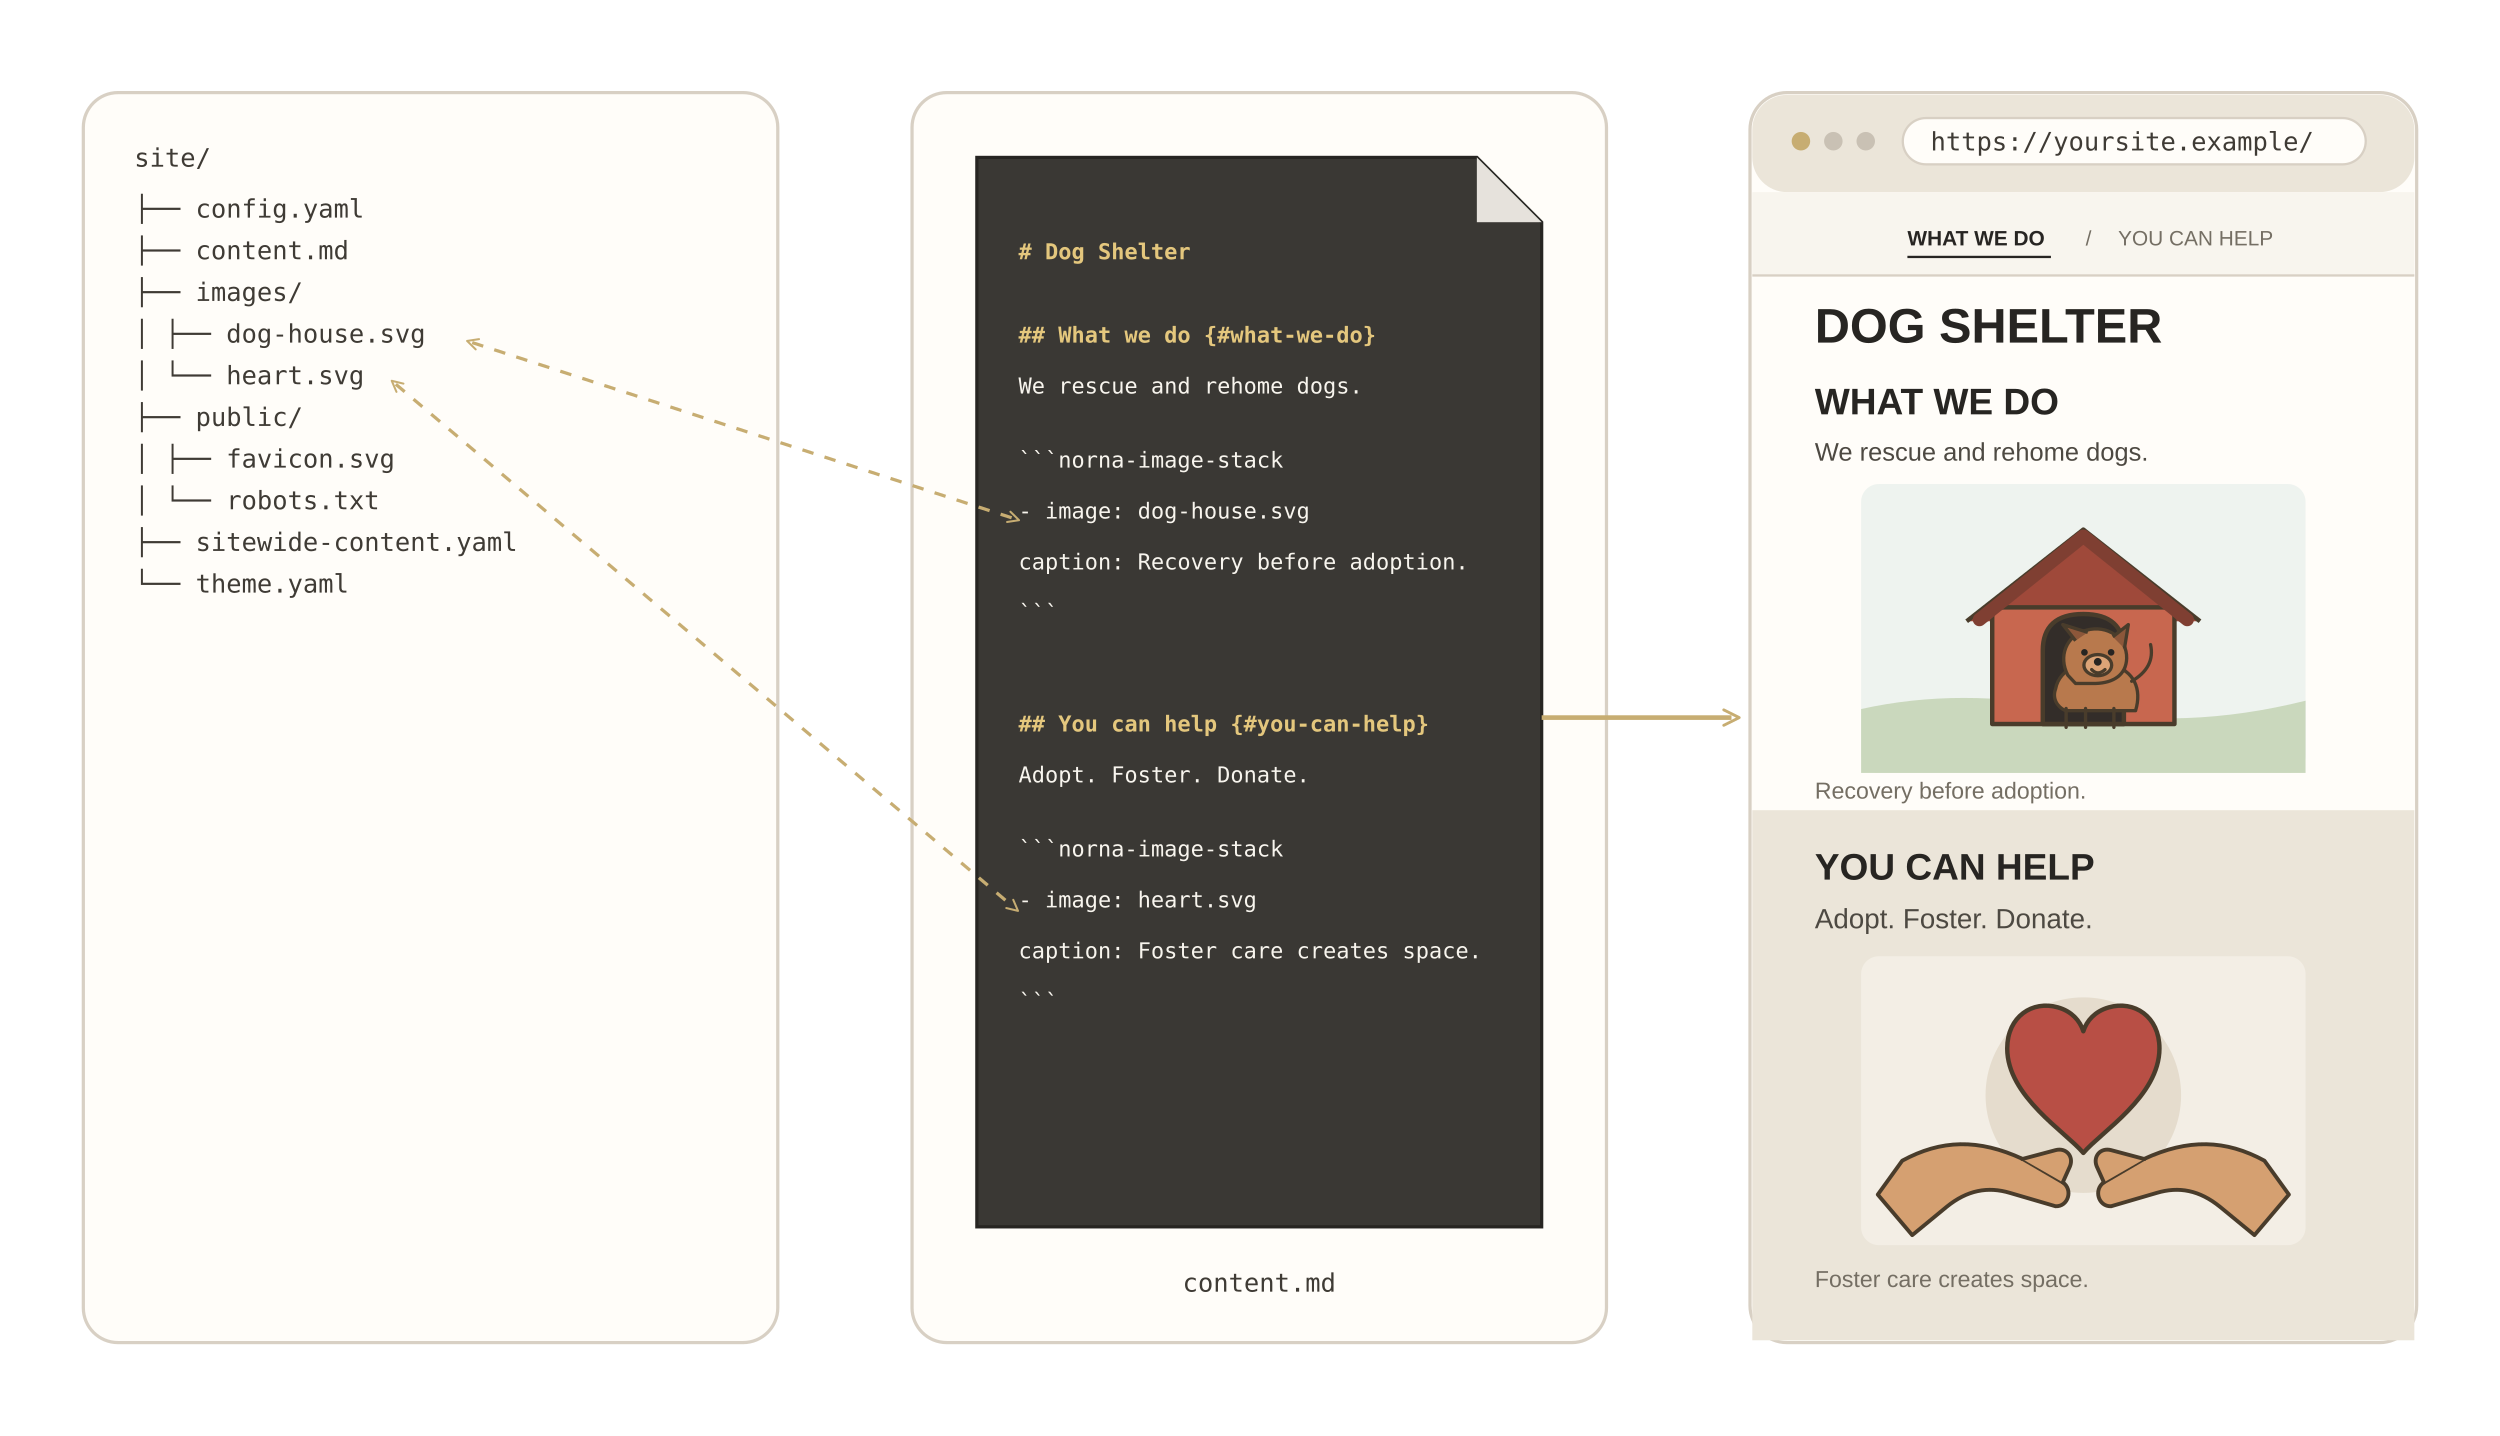
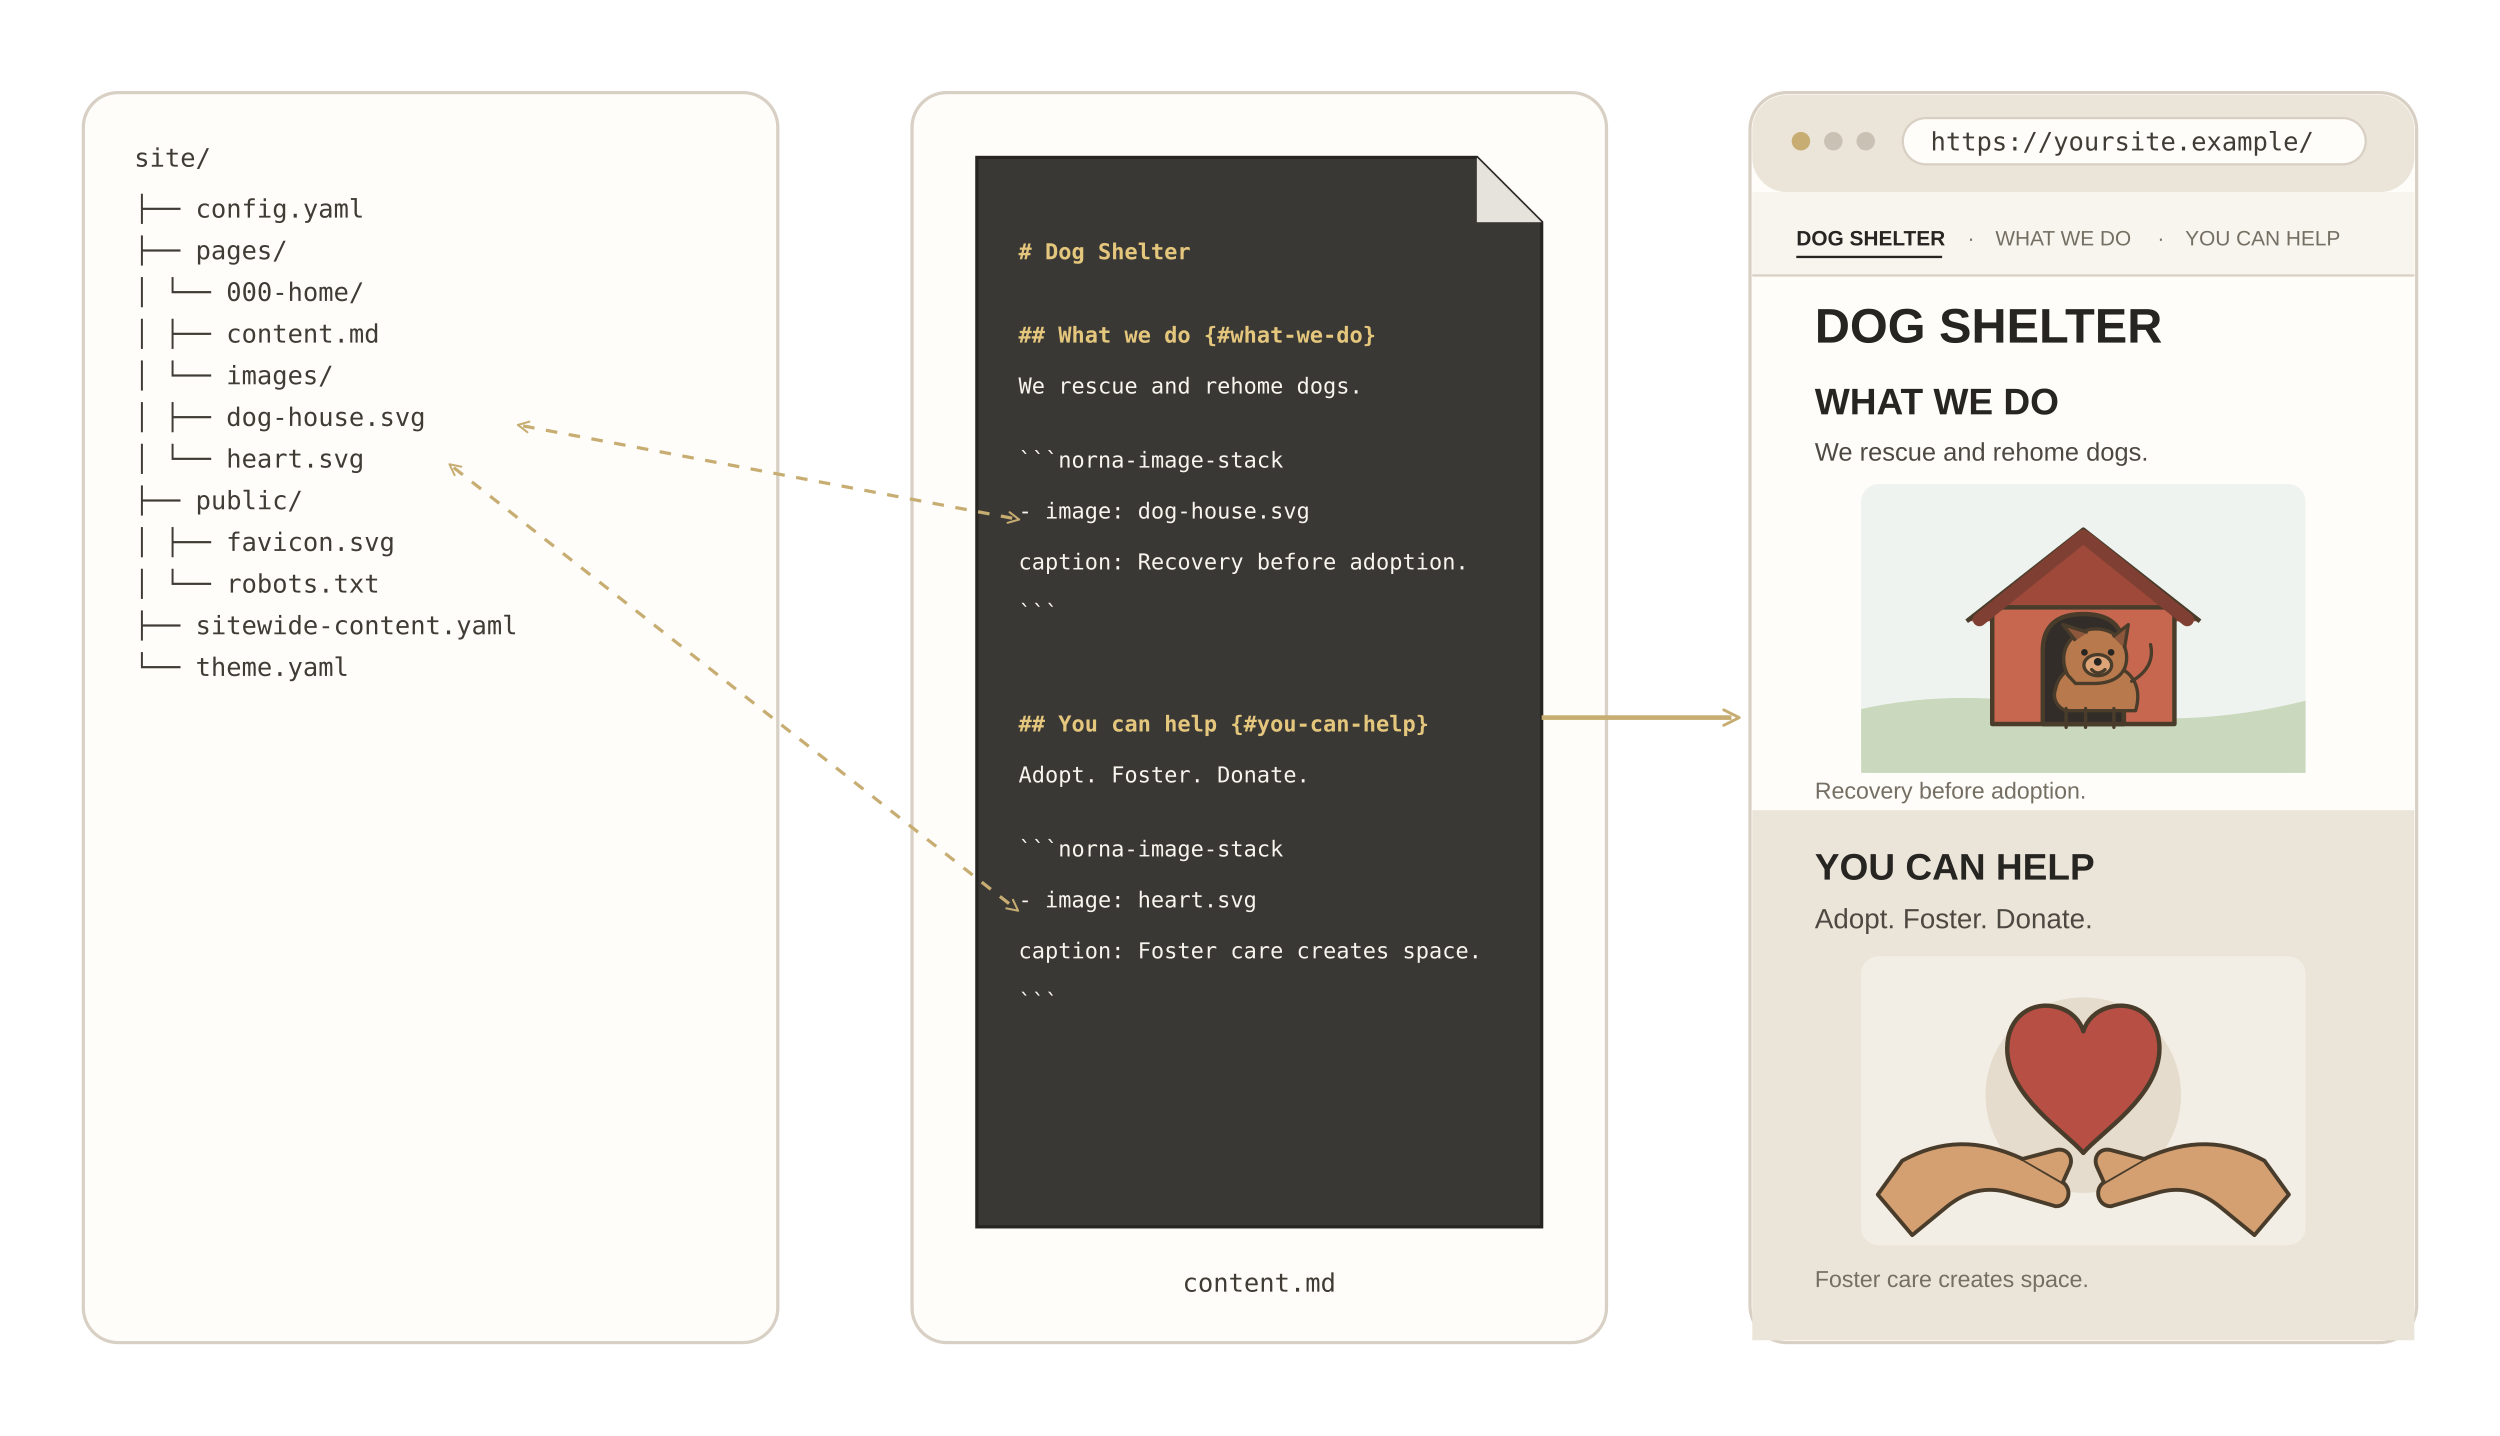
<svg xmlns="http://www.w3.org/2000/svg" viewBox="0 0 1080 620" role="img" aria-labelledby="title desc">
  <defs>
    <marker id="arrow" viewBox="0 0 12 12" refX="6" refY="6" markerWidth="5" markerHeight="5" orient="auto-start-reverse">
      <path d="M2 2 L10 6 L2 10" fill="none" stroke="#c7ad72" stroke-width="1.5" stroke-linecap="round" stroke-linejoin="round" />
    </marker>
    <symbol id="dog-house" viewBox="0 0 800 520">
      <rect width="800" height="520" rx="32" fill="#eef3ef" />
      <path d="M0 405 Q180 365 380 405 T800 390 V520 H0Z" fill="#cad8bd" />
      <g stroke="#493c2b" stroke-width="8" stroke-linejoin="round">
        <path d="M190 247 L400 82 L610 247" fill="#9f493a" />
        <path d="M236 222 H564 V432 H236Z" fill="#c8674f" />
        <path d="M327 432 V300 Q327 234 400 234 Q473 234 473 300 V432Z" fill="#332d29" />
        <path d="M213 244 L400 94 L587 244" fill="none" stroke="#7f3f32" stroke-width="24" stroke-linecap="round" />
      </g>
      <g transform="translate(310 250)" stroke="#493c2b" stroke-width="6" stroke-linejoin="round">
        <path d="M40 119 C47 80 93 64 142 76 C181 86 196 119 184 158 H58 C42 151 34 135 40 119Z" fill="#b8794d" />
        <path d="M62 94 C45 61 58 23 96 13 C133 3 169 27 168 64 C167 93 145 108 112 109 H76Z" fill="#b8794d" />
        <path d="M76 32 L53 3 L98 17" fill="#8c573a" />
        <path d="M143 25 L171 3 L164 46" fill="#8c573a" />
        <circle cx="92" cy="53" r="6" fill="#272522" stroke="none" />
        <circle cx="140" cy="53" r="6" fill="#272522" stroke="none" />
        <ellipse cx="116" cy="76" rx="25" ry="19" fill="#dca477" />
        <circle cx="116" cy="70" r="7" fill="#272522" stroke="none" />
        <path d="M105 84 Q116 96 129 84" fill="none" stroke-linecap="round" />
        <path d="M59 154 V188 M94 154 V188 M145 154 V188" fill="none" stroke-linecap="round" />
        <path d="M177 105 Q220 80 211 39" fill="none" stroke-linecap="round" />
      </g>
    </symbol>
    <symbol id="heart" viewBox="0 0 800 520">
      <rect width="800" height="520" rx="32" fill="#f3eee5" />
      <circle cx="400" cy="250" r="176" fill="#e5dccd" />
      <path d="M400 354 C368 316 263 252 263 166 C263 108 309 79 354 92 C379 99 394 116 400 135 C406 116 421 99 446 92 C491 79 537 108 537 166 C537 252 432 316 400 354Z" fill="#b84f45" stroke="#493c2b" stroke-width="8" stroke-linejoin="round" />
      <g fill="#d5a071" stroke="#493c2b" stroke-width="7" stroke-linecap="round" stroke-linejoin="round">
        <path d="M74 368 C144 330 211 328 291 365 L363 407 C382 420 373 451 350 450 L268 426 C228 414 191 421 154 451 L92 502 L30 429Z" />
        <path d="M726 368 C656 330 589 328 509 365 L437 407 C418 420 427 451 450 450 L532 426 C572 414 609 421 646 451 L708 502 L770 429Z" />
        <path d="M290 365 L350 349 C369 344 383 360 376 378 L363 407" />
        <path d="M510 365 L450 349 C431 344 417 360 424 378 L437 407" />
      </g>
    </symbol>
    <style>
      .sans { font-family: Arial, Helvetica, sans-serif; }
      .mono { font-family: Menlo, Consolas, monospace; }
      .tree { fill: #3f3b35; font-size: 11px; }
      .code { fill: #f8f5ee; font-size: 9.5px; }
      .muted-code { fill: #c9c1b4; font-size: 9.5px; }
      .key { fill: #e4c77d; font-size: 9.5px; font-weight: 700; }
      .panel { fill: #fffdf9; stroke: #d8d0c4; stroke-width: 1.4; }
      .document { fill: #3a3834; stroke: #272522; stroke-width: 1.4; }
      .line { stroke: #c7ad72; stroke-width: 1.4; stroke-dasharray: 5 5; fill: none; }
      .flow { stroke: #c7ad72; stroke-width: 2; fill: none; }
    </style>
  </defs>
  <g class="sans">
    <g transform="translate(36 40)">
      <rect class="panel" width="300" height="540" rx="15" />
      <g class="mono tree">
        <text x="22" y="32">site/</text>
        <text x="22" y="54">├── config.yaml</text>
-         <text x="22" y="72">├── content.md</text>
-         <text x="22" y="90">├── images/</text>
-         <text x="22" y="108">│   ├── dog-house.svg</text>
-         <text x="22" y="126">│   └── heart.svg</text>
-         <text x="22" y="144">├── public/</text>
-         <text x="22" y="162">│   ├── favicon.svg</text>
-         <text x="22" y="180">│   └── robots.txt</text>
-         <text x="22" y="198">├── sitewide-content.yaml</text>
-         <text x="22" y="216">└── theme.yaml</text>
+         <text x="22" y="72">├── pages/</text>
+         <text x="22" y="90">│   └── 000-home/</text>
+         <text x="22" y="108">│       ├── content.md</text>
+         <text x="22" y="126">│       └── images/</text>
+         <text x="22" y="144">│           ├── dog-house.svg</text>
+         <text x="22" y="162">│           └── heart.svg</text>
+         <text x="22" y="180">├── public/</text>
+         <text x="22" y="198">│   ├── favicon.svg</text>
+         <text x="22" y="216">│   └── robots.txt</text>
+         <text x="22" y="234">├── sitewide-content.yaml</text>
+         <text x="22" y="252">└── theme.yaml</text>
      </g>
    </g>
    <g transform="translate(394 40)">
      <rect class="panel" width="300" height="540" rx="15" />
      <path class="document" d="M28 28 H244 L272 56 V490 H28 Z" />
      <path d="M244 28 V56 H272 Z" fill="#f8f5ee" opacity=".9" />
      <g class="mono">
        <text class="key" x="46" y="72"># Dog Shelter</text>
        <text class="key" x="46" y="108">## What we do {#what-we-do}</text>
        <text class="code" x="46" y="130">We rescue and rehome dogs.</text>
        <text class="code" x="46" y="162">```norna-image-stack</text>
        <text class="code" x="46" y="184">- image: dog-house.svg</text>
        <text class="code" x="46" y="206">  caption: Recovery before adoption.</text>
        <text class="code" x="46" y="228">```</text>
        <text class="key" x="46" y="276">## You can help {#you-can-help}</text>
        <text class="code" x="46" y="298">Adopt. Foster. Donate.</text>
        <text class="code" x="46" y="330">```norna-image-stack</text>
        <text class="code" x="46" y="352">- image: heart.svg</text>
        <text class="code" x="46" y="374">  caption: Foster care creates space.</text>
        <text class="code" x="46" y="396">```</text>
        <text class="tree" x="150" y="518" text-anchor="middle">content.md</text>
      </g>
    </g>
-     <path class="line" d="M204 148 L438 224" marker-start="url(#arrow)" marker-end="url(#arrow)" />
-     <path class="line" d="M171 166 L438 392" marker-start="url(#arrow)" marker-end="url(#arrow)" />
+     <path class="line" d="M226 184 L438 224" marker-start="url(#arrow)" marker-end="url(#arrow)" />
+     <path class="line" d="M196 202 L438 392" marker-start="url(#arrow)" marker-end="url(#arrow)" />
    <path class="flow" d="M666 310 H748" marker-end="url(#arrow)" />
    <g transform="translate(756 40)">
      <rect class="panel" width="288" height="540" rx="16" />
      <rect x="1" y="1" width="286" height="42" rx="15" fill="#ebe5d9" />
      <circle cx="22" cy="21" r="4" fill="#c7ad72" />
      <circle cx="36" cy="21" r="4" fill="#c9c1b4" />
      <circle cx="50" cy="21" r="4" fill="#c9c1b4" />
      <rect x="66" y="11" width="200" height="20" rx="10" fill="#fffdf9" stroke="#d8d0c4" />
      <text class="mono tree" x="78" y="25" font-size="9">https://yoursite.example/</text>
      <rect x="1" y="43" width="286" height="36" fill="#f8f5ee" />
      <line x1="1" y1="79" x2="287" y2="79" stroke="#d8d0c4" />
-       <text x="68" y="66" fill="#272522" font-size="9" font-weight="700">WHAT WE DO</text>
-       <line x1="68" y1="71" x2="130" y2="71" stroke="#272522" />
-       <text x="145" y="66" fill="#746e63" font-size="9">/</text>
-       <text x="159" y="66" fill="#746e63" font-size="9">YOU CAN HELP</text>
+       <text x="20" y="66" fill="#272522" font-size="9" font-weight="700">DOG SHELTER</text>
+       <line x1="20" y1="71" x2="83" y2="71" stroke="#272522" />
+       <text x="94" y="66" fill="#746e63" font-size="9">·</text>
+       <text x="106" y="66" fill="#746e63" font-size="9">WHAT WE DO</text>
+       <text x="176" y="66" fill="#746e63" font-size="9">·</text>
+       <text x="188" y="66" fill="#746e63" font-size="9">YOU CAN HELP</text>
      <text x="28" y="108" fill="#272522" font-size="21" font-weight="700">DOG SHELTER</text>
      <text x="28" y="139" fill="#272522" font-size="16" font-weight="700">WHAT WE DO</text>
      <text x="28" y="159" fill="#4d4942" font-size="11">We rescue and rehome dogs.</text>
      <use href="#dog-house" x="48" y="169" width="192" height="125" />
      <text x="28" y="305" fill="#746e63" font-size="10">Recovery before adoption.</text>
      <rect x="1" y="310" width="286" height="229" fill="#ebe5d9" />
      <text x="28" y="340" fill="#272522" font-size="16" font-weight="700">YOU CAN HELP</text>
      <text x="28" y="361" fill="#4d4942" font-size="12">Adopt. Foster. Donate.</text>
      <use href="#heart" x="48" y="373" width="192" height="125" />
      <text x="28" y="516" fill="#746e63" font-size="10">Foster care creates space.</text>
    </g>
  </g>
</svg>
